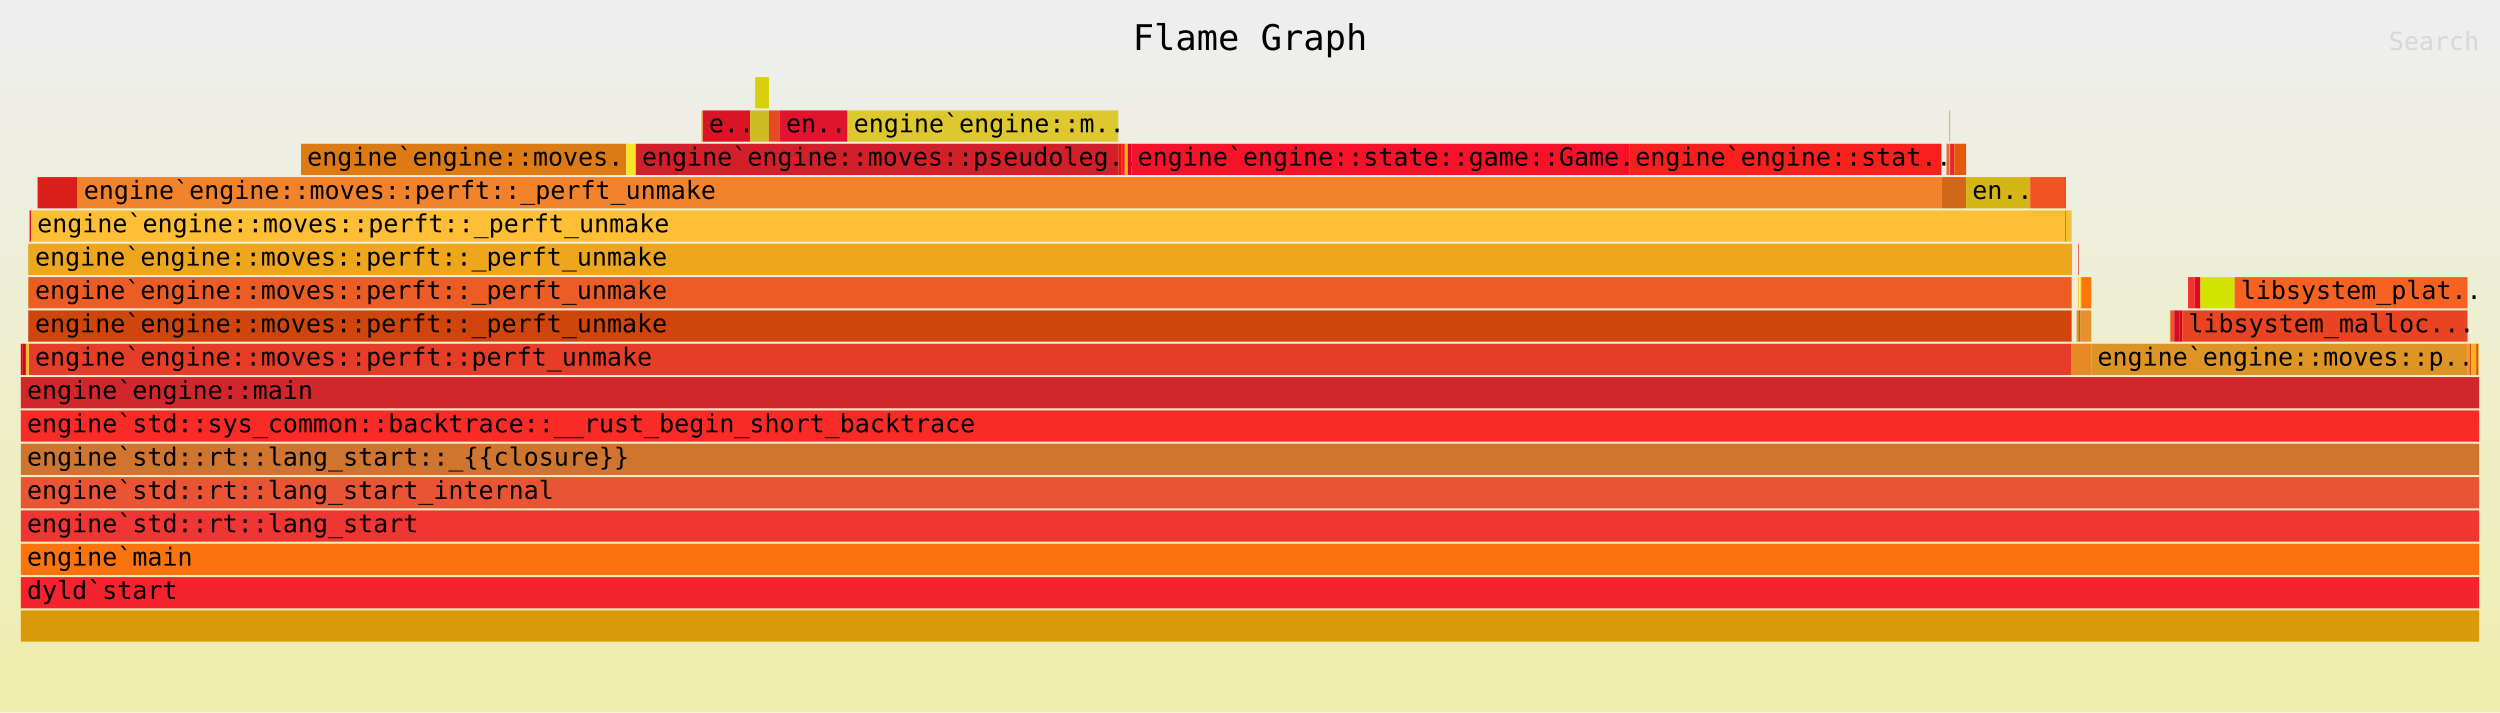
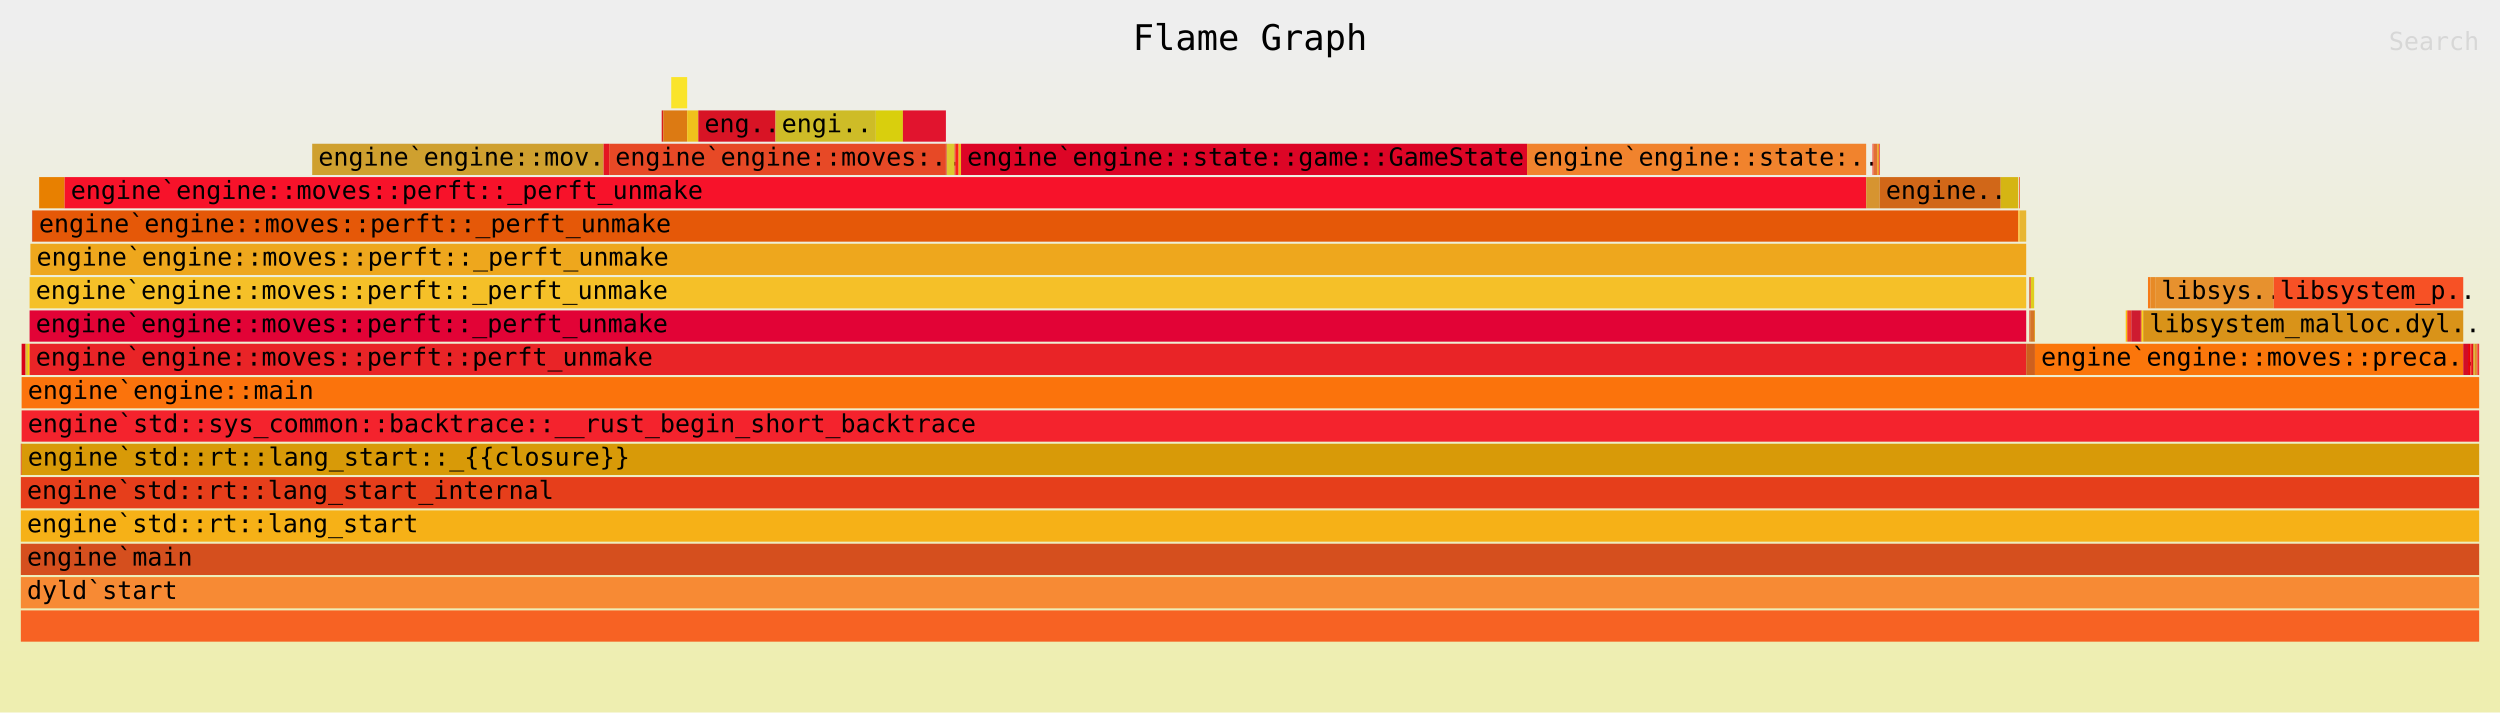
<svg xmlns="http://www.w3.org/2000/svg" xmlns:ns1="http://github.com/jonhoo/inferno" version="1.1" width="1200" height="342" viewBox="0 0 1200 342">
  <defs>
    <linearGradient id="background" y1="0" y2="1" x1="0" x2="0">
      <stop stop-color="#eeeeee" offset="5%" />
      <stop stop-color="#eeeeb0" offset="95%" />
    </linearGradient>
  </defs>
  <style type="text/css">
text { font-family:monospace; font-size:12px }
#title { text-anchor:middle; font-size:17px; }
#matched { text-anchor:end; }
#search { text-anchor:end; opacity:0.1; cursor:pointer; }
#search:hover, #search.show { opacity:1; }
#subtitle { text-anchor:middle; font-color:rgb(160,160,160); }
#unzoom { cursor:pointer; }
#frames &gt; *:hover { stroke:black; stroke-width:0.5; cursor:pointer; }
.hide { display:none; }
.parent { opacity:0.5; }
</style>
  <rect x="0" y="0" width="100%" height="342" fill="url(#background)" />
  <text id="title" fill="rgb(0,0,0)" x="50%" y="24.00">Flame Graph</text>
  <text id="details" fill="rgb(0,0,0)" x="10" y="325.00"> </text>
  <text id="unzoom" class="hide" fill="rgb(0,0,0)" x="10" y="24.00">Reset Zoom</text>
  <text id="search" fill="rgb(0,0,0)" x="1190" y="24.00">Search</text>
  <text id="matched" fill="rgb(0,0,0)" x="1190" y="325.00"> </text>
-   <svg id="frames" x="10" width="1180" total_samples="3378">
-     <g>
-       <rect x="0%" y="165" width="0.059%" height="15" fill="rgb(227,0,7)" ns1:x="0" ns1:w="2" />
-       <text x="0.25%" y="175.50" />
-     </g>
-     <g>
-       <rect x="0.059%" y="165" width="0.148%" height="15" fill="rgb(217,0,24)" ns1:x="2" ns1:w="5" />
-       <text x="0.309%" y="175.50" />
-     </g>
-     <g>
-       <rect x="0.207%" y="165" width="0.089%" height="15" fill="rgb(221,193,54)" ns1:x="7" ns1:w="3" />
-       <text x="0.457%" y="175.50" />
-     </g>
-     <g>
-       <rect x="0.296%" y="165" width="0.03%" height="15" fill="rgb(248,212,6)" ns1:x="10" ns1:w="1" />
-       <text x="0.546%" y="175.50" />
-     </g>
-     <g>
-       <rect x="0.296%" y="149" width="0.03%" height="15" fill="rgb(208,68,35)" ns1:x="10" ns1:w="1" />
-       <text x="0.546%" y="159.50" />
-     </g>
-     <g>
-       <rect x="0.296%" y="133" width="0.03%" height="15" fill="rgb(232,128,0)" ns1:x="10" ns1:w="1" />
-       <text x="0.546%" y="143.50" />
-     </g>
-     <g>
-       <rect x="0.296%" y="117" width="0.03%" height="15" fill="rgb(207,160,47)" ns1:x="10" ns1:w="1" />
-       <text x="0.546%" y="127.50" />
-     </g>
-     <g>
-       <rect x="0.355%" y="101" width="0.059%" height="15" fill="rgb(228,23,34)" ns1:x="12" ns1:w="2" />
-       <text x="0.605%" y="111.50" />
-     </g>
-     <g>
-       <rect x="0.681%" y="85" width="1.628%" height="15" fill="rgb(218,30,26)" ns1:x="23" ns1:w="55" />
-       <text x="0.931%" y="95.50" />
-     </g>
-     <g>
-       <rect x="11.397%" y="69" width="13.233%" height="15" fill="rgb(220,122,19)" ns1:x="385" ns1:w="447" />
-       <text x="11.647%" y="79.50">engine`engine::moves..</text>
-     </g>
-     <g>
-       <rect x="24.63%" y="69" width="0.385%" height="15" fill="rgb(250,228,42)" ns1:x="832" ns1:w="13" />
-       <text x="24.88%" y="79.50" />
-     </g>
-     <g>
-       <rect x="27.679%" y="53" width="0.059%" height="15" fill="rgb(240,193,28)" ns1:x="935" ns1:w="2" />
-       <text x="27.929%" y="63.50" />
-     </g>
-     <g>
-       <rect x="27.738%" y="53" width="1.924%" height="15" fill="rgb(216,20,37)" ns1:x="937" ns1:w="65" />
-       <text x="27.988%" y="63.50">e..</text>
-     </g>
-     <g>
-       <rect x="29.663%" y="53" width="0.77%" height="15" fill="rgb(206,188,39)" ns1:x="1002" ns1:w="26" />
-       <text x="29.913%" y="63.50" />
-     </g>
-     <g>
-       <rect x="29.87%" y="37" width="0.562%" height="15" fill="rgb(217,207,13)" ns1:x="1009" ns1:w="19" />
-       <text x="30.12%" y="47.50" />
-     </g>
-     <g>
-       <rect x="30.432%" y="53" width="0.444%" height="15" fill="rgb(231,73,38)" ns1:x="1028" ns1:w="15" />
-       <text x="30.682%" y="63.50" />
-     </g>
-     <g>
-       <rect x="30.876%" y="53" width="2.753%" height="15" fill="rgb(225,20,46)" ns1:x="1043" ns1:w="93" />
-       <text x="31.126%" y="63.50">en..</text>
-     </g>
-     <g>
-       <rect x="25.015%" y="69" width="19.627%" height="15" fill="rgb(210,31,41)" ns1:x="845" ns1:w="663" />
-       <text x="25.265%" y="79.50">engine`engine::moves::pseudoleg..</text>
-     </g>
-     <g>
-       <rect x="33.629%" y="53" width="11.012%" height="15" fill="rgb(221,200,47)" ns1:x="1136" ns1:w="372" />
-       <text x="33.879%" y="63.50">engine`engine::m..</text>
-     </g>
-     <g>
-       <rect x="44.642%" y="69" width="0.118%" height="15" fill="rgb(226,26,5)" ns1:x="1508" ns1:w="4" />
-       <text x="44.892%" y="79.50" />
-     </g>
-     <g>
-       <rect x="44.76%" y="69" width="0.148%" height="15" fill="rgb(249,33,26)" ns1:x="1512" ns1:w="5" />
-       <text x="45.01%" y="79.50" />
-     </g>
-     <g>
-       <rect x="44.908%" y="69" width="0.118%" height="15" fill="rgb(235,183,28)" ns1:x="1517" ns1:w="4" />
-       <text x="45.158%" y="79.50" />
-     </g>
-     <g>
-       <rect x="45.027%" y="69" width="0.148%" height="15" fill="rgb(221,5,38)" ns1:x="1521" ns1:w="5" />
-       <text x="45.277%" y="79.50" />
-     </g>
-     <g>
-       <rect x="45.175%" y="69" width="20.249%" height="15" fill="rgb(247,18,42)" ns1:x="1526" ns1:w="684" />
-       <text x="45.425%" y="79.50">engine`engine::state::game::Game..</text>
-     </g>
-     <g>
-       <rect x="2.309%" y="85" width="75.814%" height="15" fill="rgb(241,131,45)" ns1:x="78" ns1:w="2561" />
-       <text x="2.559%" y="95.50">engine`engine::moves::perft::_perft_unmake</text>
-     </g>
-     <g>
-       <rect x="65.423%" y="69" width="12.7%" height="15" fill="rgb(249,31,29)" ns1:x="2210" ns1:w="429" />
-       <text x="65.673%" y="79.50">engine`engine::stat..</text>
-     </g>
-     <g>
-       <rect x="78.33%" y="69" width="0.118%" height="15" fill="rgb(225,111,53)" ns1:x="2646" ns1:w="4" />
-       <text x="78.58%" y="79.50" />
-     </g>
-     <g>
-       <rect x="78.449%" y="69" width="0.03%" height="15" fill="rgb(238,160,17)" ns1:x="2650" ns1:w="1" />
-       <text x="78.699%" y="79.50" />
-     </g>
-     <g>
-       <rect x="78.449%" y="53" width="0.03%" height="15" fill="rgb(214,148,48)" ns1:x="2650" ns1:w="1" />
-       <text x="78.699%" y="63.50" />
-     </g>
-     <g>
-       <rect x="78.478%" y="69" width="0.178%" height="15" fill="rgb(232,36,49)" ns1:x="2651" ns1:w="6" />
-       <text x="78.728%" y="79.50" />
-     </g>
-     <g>
-       <rect x="78.123%" y="85" width="1.006%" height="15" fill="rgb(209,103,24)" ns1:x="2639" ns1:w="34" />
-       <text x="78.373%" y="95.50" />
-     </g>
-     <g>
-       <rect x="78.656%" y="69" width="0.474%" height="15" fill="rgb(229,88,8)" ns1:x="2657" ns1:w="16" />
-       <text x="78.906%" y="79.50" />
-     </g>
-     <g>
-       <rect x="79.13%" y="85" width="2.605%" height="15" fill="rgb(213,181,19)" ns1:x="2673" ns1:w="88" />
-       <text x="79.38%" y="95.50">en..</text>
-     </g>
-     <g>
-       <rect x="0.414%" y="101" width="82.741%" height="15" fill="rgb(254,191,54)" ns1:x="14" ns1:w="2795" />
-       <text x="0.664%" y="111.50">engine`engine::moves::perft::_perft_unmake</text>
-     </g>
-     <g>
-       <rect x="81.735%" y="85" width="1.421%" height="15" fill="rgb(241,83,37)" ns1:x="2761" ns1:w="48" />
-       <text x="81.985%" y="95.50" />
-     </g>
-     <g>
-       <rect x="83.156%" y="101" width="0.03%" height="15" fill="rgb(233,36,39)" ns1:x="2809" ns1:w="1" />
-       <text x="83.406%" y="111.50" />
-     </g>
-     <g>
-       <rect x="83.156%" y="85" width="0.03%" height="15" fill="rgb(226,3,54)" ns1:x="2809" ns1:w="1" />
-       <text x="83.406%" y="95.50" />
-     </g>
-     <g>
-       <rect x="83.185%" y="101" width="0.178%" height="15" fill="rgb(245,192,40)" ns1:x="2810" ns1:w="6" />
-       <text x="83.435%" y="111.50" />
-     </g>
-     <g>
-       <rect x="0.326%" y="117" width="83.067%" height="15" fill="rgb(238,167,29)" ns1:x="11" ns1:w="2806" />
-       <text x="0.576%" y="127.50">engine`engine::moves::perft::_perft_unmake</text>
-     </g>
-     <g>
-       <rect x="83.363%" y="101" width="0.03%" height="15" fill="rgb(232,182,51)" ns1:x="2816" ns1:w="1" />
-       <text x="83.613%" y="111.50" />
-     </g>
-     <g>
-       <rect x="0.326%" y="165" width="83.097%" height="15" fill="rgb(231,60,39)" ns1:x="11" ns1:w="2807" />
-       <text x="0.576%" y="175.50">engine`engine::moves::perft::perft_unmake</text>
-     </g>
-     <g>
-       <rect x="0.326%" y="149" width="83.097%" height="15" fill="rgb(208,69,12)" ns1:x="11" ns1:w="2807" />
-       <text x="0.576%" y="159.50">engine`engine::moves::perft::_perft_unmake</text>
-     </g>
-     <g>
-       <rect x="0.326%" y="133" width="83.097%" height="15" fill="rgb(235,93,37)" ns1:x="11" ns1:w="2807" />
-       <text x="0.576%" y="143.50">engine`engine::moves::perft::_perft_unmake</text>
-     </g>
-     <g>
-       <rect x="83.392%" y="117" width="0.03%" height="15" fill="rgb(213,116,39)" ns1:x="2817" ns1:w="1" />
-       <text x="83.642%" y="127.50" />
-     </g>
-     <g>
-       <rect x="83.392%" y="101" width="0.03%" height="15" fill="rgb(222,207,29)" ns1:x="2817" ns1:w="1" />
-       <text x="83.642%" y="111.50" />
-     </g>
-     <g>
-       <rect x="83.629%" y="149" width="0.03%" height="15" fill="rgb(206,96,30)" ns1:x="2825" ns1:w="1" />
-       <text x="83.879%" y="159.50" />
-     </g>
-     <g>
-       <rect x="83.659%" y="149" width="0.059%" height="15" fill="rgb(218,138,4)" ns1:x="2826" ns1:w="2" />
-       <text x="83.909%" y="159.50" />
-     </g>
-     <g>
-       <rect x="83.689%" y="133" width="0.03%" height="15" fill="rgb(250,191,14)" ns1:x="2827" ns1:w="1" />
-       <text x="83.939%" y="143.50" />
-     </g>
-     <g>
-       <rect x="83.689%" y="117" width="0.03%" height="15" fill="rgb(239,60,40)" ns1:x="2827" ns1:w="1" />
-       <text x="83.939%" y="127.50" />
-     </g>
-     <g>
-       <rect x="83.718%" y="149" width="0.03%" height="15" fill="rgb(206,27,48)" ns1:x="2828" ns1:w="1" />
-       <text x="83.968%" y="159.50" />
-     </g>
-     <g>
-       <rect x="83.748%" y="149" width="0.03%" height="15" fill="rgb(225,35,8)" ns1:x="2829" ns1:w="1" />
-       <text x="83.998%" y="159.50" />
-     </g>
-     <g>
-       <rect x="83.777%" y="133" width="0.03%" height="15" fill="rgb(250,213,24)" ns1:x="2830" ns1:w="1" />
-       <text x="84.027%" y="143.50" />
-     </g>
-     <g>
-       <rect x="83.807%" y="133" width="0.03%" height="15" fill="rgb(247,123,22)" ns1:x="2831" ns1:w="1" />
-       <text x="84.057%" y="143.50" />
-     </g>
-     <g>
-       <rect x="83.422%" y="165" width="0.799%" height="15" fill="rgb(231,138,38)" ns1:x="2818" ns1:w="27" />
-       <text x="83.672%" y="175.50" />
-     </g>
-     <g>
-       <rect x="83.777%" y="149" width="0.444%" height="15" fill="rgb(231,145,46)" ns1:x="2830" ns1:w="15" />
-       <text x="84.027%" y="159.50" />
-     </g>
-     <g>
-       <rect x="83.837%" y="133" width="0.385%" height="15" fill="rgb(251,118,11)" ns1:x="2832" ns1:w="13" />
-       <text x="84.087%" y="143.50" />
-     </g>
-     <g>
-       <rect x="87.419%" y="149" width="0.03%" height="15" fill="rgb(217,147,25)" ns1:x="2953" ns1:w="1" />
-       <text x="87.669%" y="159.50" />
-     </g>
-     <g>
-       <rect x="87.448%" y="149" width="0.148%" height="15" fill="rgb(247,81,37)" ns1:x="2954" ns1:w="5" />
-       <text x="87.698%" y="159.50" />
-     </g>
-     <g>
-       <rect x="87.596%" y="149" width="0.207%" height="15" fill="rgb(209,12,38)" ns1:x="2959" ns1:w="7" />
-       <text x="87.846%" y="159.50" />
-     </g>
-     <g>
-       <rect x="87.803%" y="149" width="0.118%" height="15" fill="rgb(227,1,9)" ns1:x="2966" ns1:w="4" />
-       <text x="88.053%" y="159.50" />
-     </g>
-     <g>
-       <rect x="88.159%" y="133" width="0.266%" height="15" fill="rgb(248,47,43)" ns1:x="2978" ns1:w="9" />
-       <text x="88.409%" y="143.50" />
-     </g>
-     <g>
-       <rect x="88.425%" y="133" width="0.237%" height="15" fill="rgb(221,10,30)" ns1:x="2987" ns1:w="8" />
-       <text x="88.675%" y="143.50" />
-     </g>
-     <g>
-       <rect x="88.662%" y="133" width="1.391%" height="15" fill="rgb(210,229,1)" ns1:x="2995" ns1:w="47" />
-       <text x="88.912%" y="143.50" />
-     </g>
-     <g>
-       <rect x="84.221%" y="165" width="15.305%" height="15" fill="rgb(222,148,37)" ns1:x="2845" ns1:w="517" />
-       <text x="84.471%" y="175.50">engine`engine::moves::p..</text>
-     </g>
-     <g>
-       <rect x="87.922%" y="149" width="11.604%" height="15" fill="rgb(234,67,33)" ns1:x="2970" ns1:w="392" />
-       <text x="88.172%" y="159.50">libsystem_malloc...</text>
-     </g>
-     <g>
-       <rect x="90.053%" y="133" width="9.473%" height="15" fill="rgb(247,98,35)" ns1:x="3042" ns1:w="320" />
-       <text x="90.303%" y="143.50">libsystem_plat..</text>
-     </g>
-     <g>
-       <rect x="99.526%" y="165" width="0.089%" height="15" fill="rgb(247,138,52)" ns1:x="3362" ns1:w="3" />
-       <text x="99.776%" y="175.50" />
-     </g>
-     <g>
-       <rect x="99.615%" y="165" width="0.059%" height="15" fill="rgb(213,79,30)" ns1:x="3365" ns1:w="2" />
-       <text x="99.865%" y="175.50" />
-     </g>
-     <g>
-       <rect x="99.674%" y="165" width="0.207%" height="15" fill="rgb(246,177,23)" ns1:x="3367" ns1:w="7" />
-       <text x="99.924%" y="175.50" />
-     </g>
-     <g>
-       <rect x="99.882%" y="165" width="0.089%" height="15" fill="rgb(230,62,27)" ns1:x="3374" ns1:w="3" />
-       <text x="100.132%" y="175.50" />
-     </g>
-     <g>
-       <rect x="0%" y="293" width="100%" height="15" fill="rgb(216,154,8)" ns1:x="0" ns1:w="3378" />
+   <svg id="frames" x="10" width="1180" total_samples="3088">
+     <g>
+       <rect x="0%" y="213" width="0.032%" height="15" fill="rgb(227,0,7)" ns1:x="0" ns1:w="1" />
+       <text x="0.25%" y="223.50" />
+     </g>
+     <g>
+       <rect x="0.032%" y="165" width="0.162%" height="15" fill="rgb(217,0,24)" ns1:x="1" ns1:w="5" />
+       <text x="0.282%" y="175.50" />
+     </g>
+     <g>
+       <rect x="0.194%" y="165" width="0.097%" height="15" fill="rgb(221,193,54)" ns1:x="6" ns1:w="3" />
+       <text x="0.444%" y="175.50" />
+     </g>
+     <g>
+       <rect x="0.291%" y="165" width="0.065%" height="15" fill="rgb(248,212,6)" ns1:x="9" ns1:w="2" />
+       <text x="0.541%" y="175.50" />
+     </g>
+     <g>
+       <rect x="0.453%" y="101" width="0.032%" height="15" fill="rgb(208,68,35)" ns1:x="14" ns1:w="1" />
+       <text x="0.703%" y="111.50" />
+     </g>
+     <g>
+       <rect x="0.745%" y="85" width="1.036%" height="15" fill="rgb(232,128,0)" ns1:x="23" ns1:w="32" />
+       <text x="0.995%" y="95.50" />
+     </g>
+     <g>
+       <rect x="11.852%" y="69" width="11.852%" height="15" fill="rgb(207,160,47)" ns1:x="366" ns1:w="366" />
+       <text x="12.102%" y="79.50">engine`engine::mov..</text>
+     </g>
+     <g>
+       <rect x="23.705%" y="69" width="0.227%" height="15" fill="rgb(228,23,34)" ns1:x="732" ns1:w="7" />
+       <text x="23.955%" y="79.50" />
+     </g>
+     <g>
+       <rect x="26.069%" y="53" width="0.065%" height="15" fill="rgb(218,30,26)" ns1:x="805" ns1:w="2" />
+       <text x="26.319%" y="63.50" />
+     </g>
+     <g>
+       <rect x="26.133%" y="53" width="0.972%" height="15" fill="rgb(220,122,19)" ns1:x="807" ns1:w="30" />
+       <text x="26.383%" y="63.50" />
+     </g>
+     <g>
+       <rect x="26.457%" y="37" width="0.648%" height="15" fill="rgb(250,228,42)" ns1:x="817" ns1:w="20" />
+       <text x="26.707%" y="47.50" />
+     </g>
+     <g>
+       <rect x="27.105%" y="53" width="0.453%" height="15" fill="rgb(240,193,28)" ns1:x="837" ns1:w="14" />
+       <text x="27.355%" y="63.50" />
+     </g>
+     <g>
+       <rect x="27.558%" y="53" width="3.141%" height="15" fill="rgb(216,20,37)" ns1:x="851" ns1:w="97" />
+       <text x="27.808%" y="63.50">eng..</text>
+     </g>
+     <g>
+       <rect x="30.7%" y="53" width="4.08%" height="15" fill="rgb(206,188,39)" ns1:x="948" ns1:w="126" />
+       <text x="30.95%" y="63.50">engi..</text>
+     </g>
+     <g>
+       <rect x="34.78%" y="53" width="1.101%" height="15" fill="rgb(217,207,13)" ns1:x="1074" ns1:w="34" />
+       <text x="35.03%" y="63.50" />
+     </g>
+     <g>
+       <rect x="23.931%" y="69" width="13.698%" height="15" fill="rgb(231,73,38)" ns1:x="739" ns1:w="423" />
+       <text x="24.181%" y="79.50">engine`engine::moves:..</text>
+     </g>
+     <g>
+       <rect x="35.881%" y="53" width="1.749%" height="15" fill="rgb(225,20,46)" ns1:x="1108" ns1:w="54" />
+       <text x="36.131%" y="63.50" />
+     </g>
+     <g>
+       <rect x="37.63%" y="69" width="0.032%" height="15" fill="rgb(210,31,41)" ns1:x="1162" ns1:w="1" />
+       <text x="37.88%" y="79.50" />
+     </g>
+     <g>
+       <rect x="37.662%" y="69" width="0.324%" height="15" fill="rgb(221,200,47)" ns1:x="1163" ns1:w="10" />
+       <text x="37.912%" y="79.50" />
+     </g>
+     <g>
+       <rect x="37.986%" y="69" width="0.032%" height="15" fill="rgb(226,26,5)" ns1:x="1173" ns1:w="1" />
+       <text x="38.236%" y="79.50" />
+     </g>
+     <g>
+       <rect x="38.018%" y="69" width="0.13%" height="15" fill="rgb(249,33,26)" ns1:x="1174" ns1:w="4" />
+       <text x="38.268%" y="79.50" />
+     </g>
+     <g>
+       <rect x="38.148%" y="69" width="0.097%" height="15" fill="rgb(235,183,28)" ns1:x="1178" ns1:w="3" />
+       <text x="38.398%" y="79.50" />
+     </g>
+     <g>
+       <rect x="38.245%" y="69" width="23.025%" height="15" fill="rgb(221,5,38)" ns1:x="1181" ns1:w="711" />
+       <text x="38.495%" y="79.50">engine`engine::state::game::GameState..</text>
+     </g>
+     <g>
+       <rect x="1.781%" y="85" width="73.284%" height="15" fill="rgb(247,18,42)" ns1:x="55" ns1:w="2263" />
+       <text x="2.031%" y="95.50">engine`engine::moves::perft::_perft_unmake</text>
+     </g>
+     <g>
+       <rect x="61.269%" y="69" width="13.795%" height="15" fill="rgb(241,131,45)" ns1:x="1892" ns1:w="426" />
+       <text x="61.519%" y="79.50">engine`engine::state:..</text>
+     </g>
+     <g>
+       <rect x="75.324%" y="69" width="0.032%" height="15" fill="rgb(249,31,29)" ns1:x="2326" ns1:w="1" />
+       <text x="75.574%" y="79.50" />
+     </g>
+     <g>
+       <rect x="75.356%" y="69" width="0.162%" height="15" fill="rgb(225,111,53)" ns1:x="2327" ns1:w="5" />
+       <text x="75.606%" y="79.50" />
+     </g>
+     <g>
+       <rect x="75.518%" y="69" width="0.065%" height="15" fill="rgb(238,160,17)" ns1:x="2332" ns1:w="2" />
+       <text x="75.768%" y="79.50" />
+     </g>
+     <g>
+       <rect x="75.065%" y="85" width="0.55%" height="15" fill="rgb(214,148,48)" ns1:x="2318" ns1:w="17" />
+       <text x="75.315%" y="95.50" />
+     </g>
+     <g>
+       <rect x="75.583%" y="69" width="0.032%" height="15" fill="rgb(232,36,49)" ns1:x="2334" ns1:w="1" />
+       <text x="75.833%" y="79.50" />
+     </g>
+     <g>
+       <rect x="75.615%" y="85" width="4.922%" height="15" fill="rgb(209,103,24)" ns1:x="2335" ns1:w="152" />
+       <text x="75.865%" y="95.50">engine..</text>
+     </g>
+     <g>
+       <rect x="0.486%" y="101" width="80.764%" height="15" fill="rgb(229,88,8)" ns1:x="15" ns1:w="2494" />
+       <text x="0.736%" y="111.50">engine`engine::moves::perft::_perft_unmake</text>
+     </g>
+     <g>
+       <rect x="80.538%" y="85" width="0.712%" height="15" fill="rgb(213,181,19)" ns1:x="2487" ns1:w="22" />
+       <text x="80.788%" y="95.50" />
+     </g>
+     <g>
+       <rect x="81.25%" y="101" width="0.065%" height="15" fill="rgb(254,191,54)" ns1:x="2509" ns1:w="2" />
+       <text x="81.5%" y="111.50" />
+     </g>
+     <g>
+       <rect x="81.282%" y="85" width="0.032%" height="15" fill="rgb(241,83,37)" ns1:x="2510" ns1:w="1" />
+       <text x="81.532%" y="95.50" />
+     </g>
+     <g>
+       <rect x="0.356%" y="165" width="81.218%" height="15" fill="rgb(233,36,39)" ns1:x="11" ns1:w="2508" />
+       <text x="0.606%" y="175.50">engine`engine::moves::perft::perft_unmake</text>
+     </g>
+     <g>
+       <rect x="0.356%" y="149" width="81.218%" height="15" fill="rgb(226,3,54)" ns1:x="11" ns1:w="2508" />
+       <text x="0.606%" y="159.50">engine`engine::moves::perft::_perft_unmake</text>
+     </g>
+     <g>
+       <rect x="0.356%" y="133" width="81.218%" height="15" fill="rgb(245,192,40)" ns1:x="11" ns1:w="2508" />
+       <text x="0.606%" y="143.50">engine`engine::moves::perft::_perft_unmake</text>
+     </g>
+     <g>
+       <rect x="0.389%" y="117" width="81.185%" height="15" fill="rgb(238,167,29)" ns1:x="12" ns1:w="2507" />
+       <text x="0.639%" y="127.50">engine`engine::moves::perft::_perft_unmake</text>
+     </g>
+     <g>
+       <rect x="81.315%" y="101" width="0.259%" height="15" fill="rgb(232,182,51)" ns1:x="2511" ns1:w="8" />
+       <text x="81.565%" y="111.50" />
+     </g>
+     <g>
+       <rect x="81.703%" y="149" width="0.032%" height="15" fill="rgb(231,60,39)" ns1:x="2523" ns1:w="1" />
+       <text x="81.953%" y="159.50" />
+     </g>
+     <g>
+       <rect x="81.703%" y="133" width="0.032%" height="15" fill="rgb(208,69,12)" ns1:x="2523" ns1:w="1" />
+       <text x="81.953%" y="143.50" />
+     </g>
+     <g>
+       <rect x="81.736%" y="133" width="0.032%" height="15" fill="rgb(235,93,37)" ns1:x="2524" ns1:w="1" />
+       <text x="81.986%" y="143.50" />
+     </g>
+     <g>
+       <rect x="81.736%" y="149" width="0.162%" height="15" fill="rgb(213,116,39)" ns1:x="2524" ns1:w="5" />
+       <text x="81.986%" y="159.50" />
+     </g>
+     <g>
+       <rect x="81.768%" y="133" width="0.13%" height="15" fill="rgb(222,207,29)" ns1:x="2525" ns1:w="4" />
+       <text x="82.018%" y="143.50" />
+     </g>
+     <g>
+       <rect x="81.574%" y="165" width="0.356%" height="15" fill="rgb(206,96,30)" ns1:x="2519" ns1:w="11" />
+       <text x="81.824%" y="175.50" />
+     </g>
+     <g>
+       <rect x="81.898%" y="149" width="0.032%" height="15" fill="rgb(218,138,4)" ns1:x="2529" ns1:w="1" />
+       <text x="82.148%" y="159.50" />
+     </g>
+     <g>
+       <rect x="85.622%" y="149" width="0.065%" height="15" fill="rgb(250,191,14)" ns1:x="2644" ns1:w="2" />
+       <text x="85.872%" y="159.50" />
+     </g>
+     <g>
+       <rect x="85.686%" y="149" width="0.162%" height="15" fill="rgb(239,60,40)" ns1:x="2646" ns1:w="5" />
+       <text x="85.936%" y="159.50" />
+     </g>
+     <g>
+       <rect x="85.848%" y="149" width="0.389%" height="15" fill="rgb(206,27,48)" ns1:x="2651" ns1:w="12" />
+       <text x="86.098%" y="159.50" />
+     </g>
+     <g>
+       <rect x="86.237%" y="149" width="0.032%" height="15" fill="rgb(225,35,8)" ns1:x="2663" ns1:w="1" />
+       <text x="86.487%" y="159.50" />
+     </g>
+     <g>
+       <rect x="86.269%" y="149" width="0.065%" height="15" fill="rgb(250,213,24)" ns1:x="2664" ns1:w="2" />
+       <text x="86.519%" y="159.50" />
+     </g>
+     <g>
+       <rect x="86.528%" y="133" width="0.097%" height="15" fill="rgb(247,123,22)" ns1:x="2672" ns1:w="3" />
+       <text x="86.778%" y="143.50" />
+     </g>
+     <g>
+       <rect x="86.626%" y="133" width="0.194%" height="15" fill="rgb(231,138,38)" ns1:x="2675" ns1:w="6" />
+       <text x="86.876%" y="143.50" />
+     </g>
+     <g>
+       <rect x="86.82%" y="133" width="4.825%" height="15" fill="rgb(231,145,46)" ns1:x="2681" ns1:w="149" />
+       <text x="87.07%" y="143.50">libsys..</text>
+     </g>
+     <g>
+       <rect x="81.93%" y="165" width="17.422%" height="15" fill="rgb(251,118,11)" ns1:x="2530" ns1:w="538" />
+       <text x="82.18%" y="175.50">engine`engine::moves::preca..</text>
+     </g>
+     <g>
+       <rect x="86.334%" y="149" width="13.018%" height="15" fill="rgb(217,147,25)" ns1:x="2666" ns1:w="402" />
+       <text x="86.584%" y="159.50">libsystem_malloc.dyl..</text>
+     </g>
+     <g>
+       <rect x="91.645%" y="133" width="7.707%" height="15" fill="rgb(247,81,37)" ns1:x="2830" ns1:w="238" />
+       <text x="91.895%" y="143.50">libsystem_p..</text>
+     </g>
+     <g>
+       <rect x="99.352%" y="165" width="0.194%" height="15" fill="rgb(209,12,38)" ns1:x="3068" ns1:w="6" />
+       <text x="99.602%" y="175.50" />
+     </g>
+     <g>
+       <rect x="99.547%" y="165" width="0.097%" height="15" fill="rgb(227,1,9)" ns1:x="3074" ns1:w="3" />
+       <text x="99.797%" y="175.50" />
+     </g>
+     <g>
+       <rect x="99.644%" y="165" width="0.065%" height="15" fill="rgb(248,47,43)" ns1:x="3077" ns1:w="2" />
+       <text x="99.894%" y="175.50" />
+     </g>
+     <g>
+       <rect x="99.709%" y="165" width="0.065%" height="15" fill="rgb(221,10,30)" ns1:x="3079" ns1:w="2" />
+       <text x="99.959%" y="175.50" />
+     </g>
+     <g>
+       <rect x="99.773%" y="165" width="0.032%" height="15" fill="rgb(210,229,1)" ns1:x="3081" ns1:w="1" />
+       <text x="100.023%" y="175.50" />
+     </g>
+     <g>
+       <rect x="99.806%" y="165" width="0.097%" height="15" fill="rgb(222,148,37)" ns1:x="3082" ns1:w="3" />
+       <text x="100.056%" y="175.50" />
+     </g>
+     <g>
+       <rect x="99.903%" y="165" width="0.032%" height="15" fill="rgb(234,67,33)" ns1:x="3085" ns1:w="1" />
+       <text x="100.153%" y="175.50" />
+     </g>
+     <g>
+       <rect x="0%" y="293" width="100%" height="15" fill="rgb(247,98,35)" ns1:x="0" ns1:w="3088" />
      <text x="0.25%" y="303.50" />
    </g>
    <g>
-       <rect x="0%" y="277" width="100%" height="15" fill="rgb(244,35,45)" ns1:x="0" ns1:w="3378" />
+       <rect x="0%" y="277" width="100%" height="15" fill="rgb(247,138,52)" ns1:x="0" ns1:w="3088" />
      <text x="0.25%" y="287.50">dyld`start</text>
    </g>
    <g>
-       <rect x="0%" y="261" width="100%" height="15" fill="rgb(251,115,12)" ns1:x="0" ns1:w="3378" />
+       <rect x="0%" y="261" width="100%" height="15" fill="rgb(213,79,30)" ns1:x="0" ns1:w="3088" />
      <text x="0.25%" y="271.50">engine`main</text>
    </g>
    <g>
-       <rect x="0%" y="245" width="100%" height="15" fill="rgb(240,54,50)" ns1:x="0" ns1:w="3378" />
+       <rect x="0%" y="245" width="100%" height="15" fill="rgb(246,177,23)" ns1:x="0" ns1:w="3088" />
      <text x="0.25%" y="255.50">engine`std::rt::lang_start</text>
    </g>
    <g>
-       <rect x="0%" y="229" width="100%" height="15" fill="rgb(233,84,52)" ns1:x="0" ns1:w="3378" />
+       <rect x="0%" y="229" width="100%" height="15" fill="rgb(230,62,27)" ns1:x="0" ns1:w="3088" />
      <text x="0.25%" y="239.50">engine`std::rt::lang_start_internal</text>
    </g>
    <g>
-       <rect x="0%" y="213" width="100%" height="15" fill="rgb(207,117,47)" ns1:x="0" ns1:w="3378" />
-       <text x="0.25%" y="223.50">engine`std::rt::lang_start::_{{closure}}</text>
-     </g>
-     <g>
-       <rect x="0%" y="197" width="100%" height="15" fill="rgb(249,43,39)" ns1:x="0" ns1:w="3378" />
-       <text x="0.25%" y="207.50">engine`std::sys_common::backtrace::__rust_begin_short_backtrace</text>
-     </g>
-     <g>
-       <rect x="0%" y="181" width="100%" height="15" fill="rgb(209,38,44)" ns1:x="0" ns1:w="3378" />
-       <text x="0.25%" y="191.50">engine`engine::main</text>
-     </g>
-     <g>
-       <rect x="99.97%" y="165" width="0.03%" height="15" fill="rgb(236,212,23)" ns1:x="3377" ns1:w="1" />
-       <text x="100.22%" y="175.50" />
+       <rect x="0.032%" y="213" width="99.968%" height="15" fill="rgb(216,154,8)" ns1:x="1" ns1:w="3087" />
+       <text x="0.282%" y="223.50">engine`std::rt::lang_start::_{{closure}}</text>
+     </g>
+     <g>
+       <rect x="0.032%" y="197" width="99.968%" height="15" fill="rgb(244,35,45)" ns1:x="1" ns1:w="3087" />
+       <text x="0.282%" y="207.50">engine`std::sys_common::backtrace::__rust_begin_short_backtrace</text>
+     </g>
+     <g>
+       <rect x="0.032%" y="181" width="99.968%" height="15" fill="rgb(251,115,12)" ns1:x="1" ns1:w="3087" />
+       <text x="0.282%" y="191.50">engine`engine::main</text>
+     </g>
+     <g>
+       <rect x="99.935%" y="165" width="0.065%" height="15" fill="rgb(240,54,50)" ns1:x="3086" ns1:w="2" />
+       <text x="100.185%" y="175.50" />
    </g>
  </svg>
</svg>
